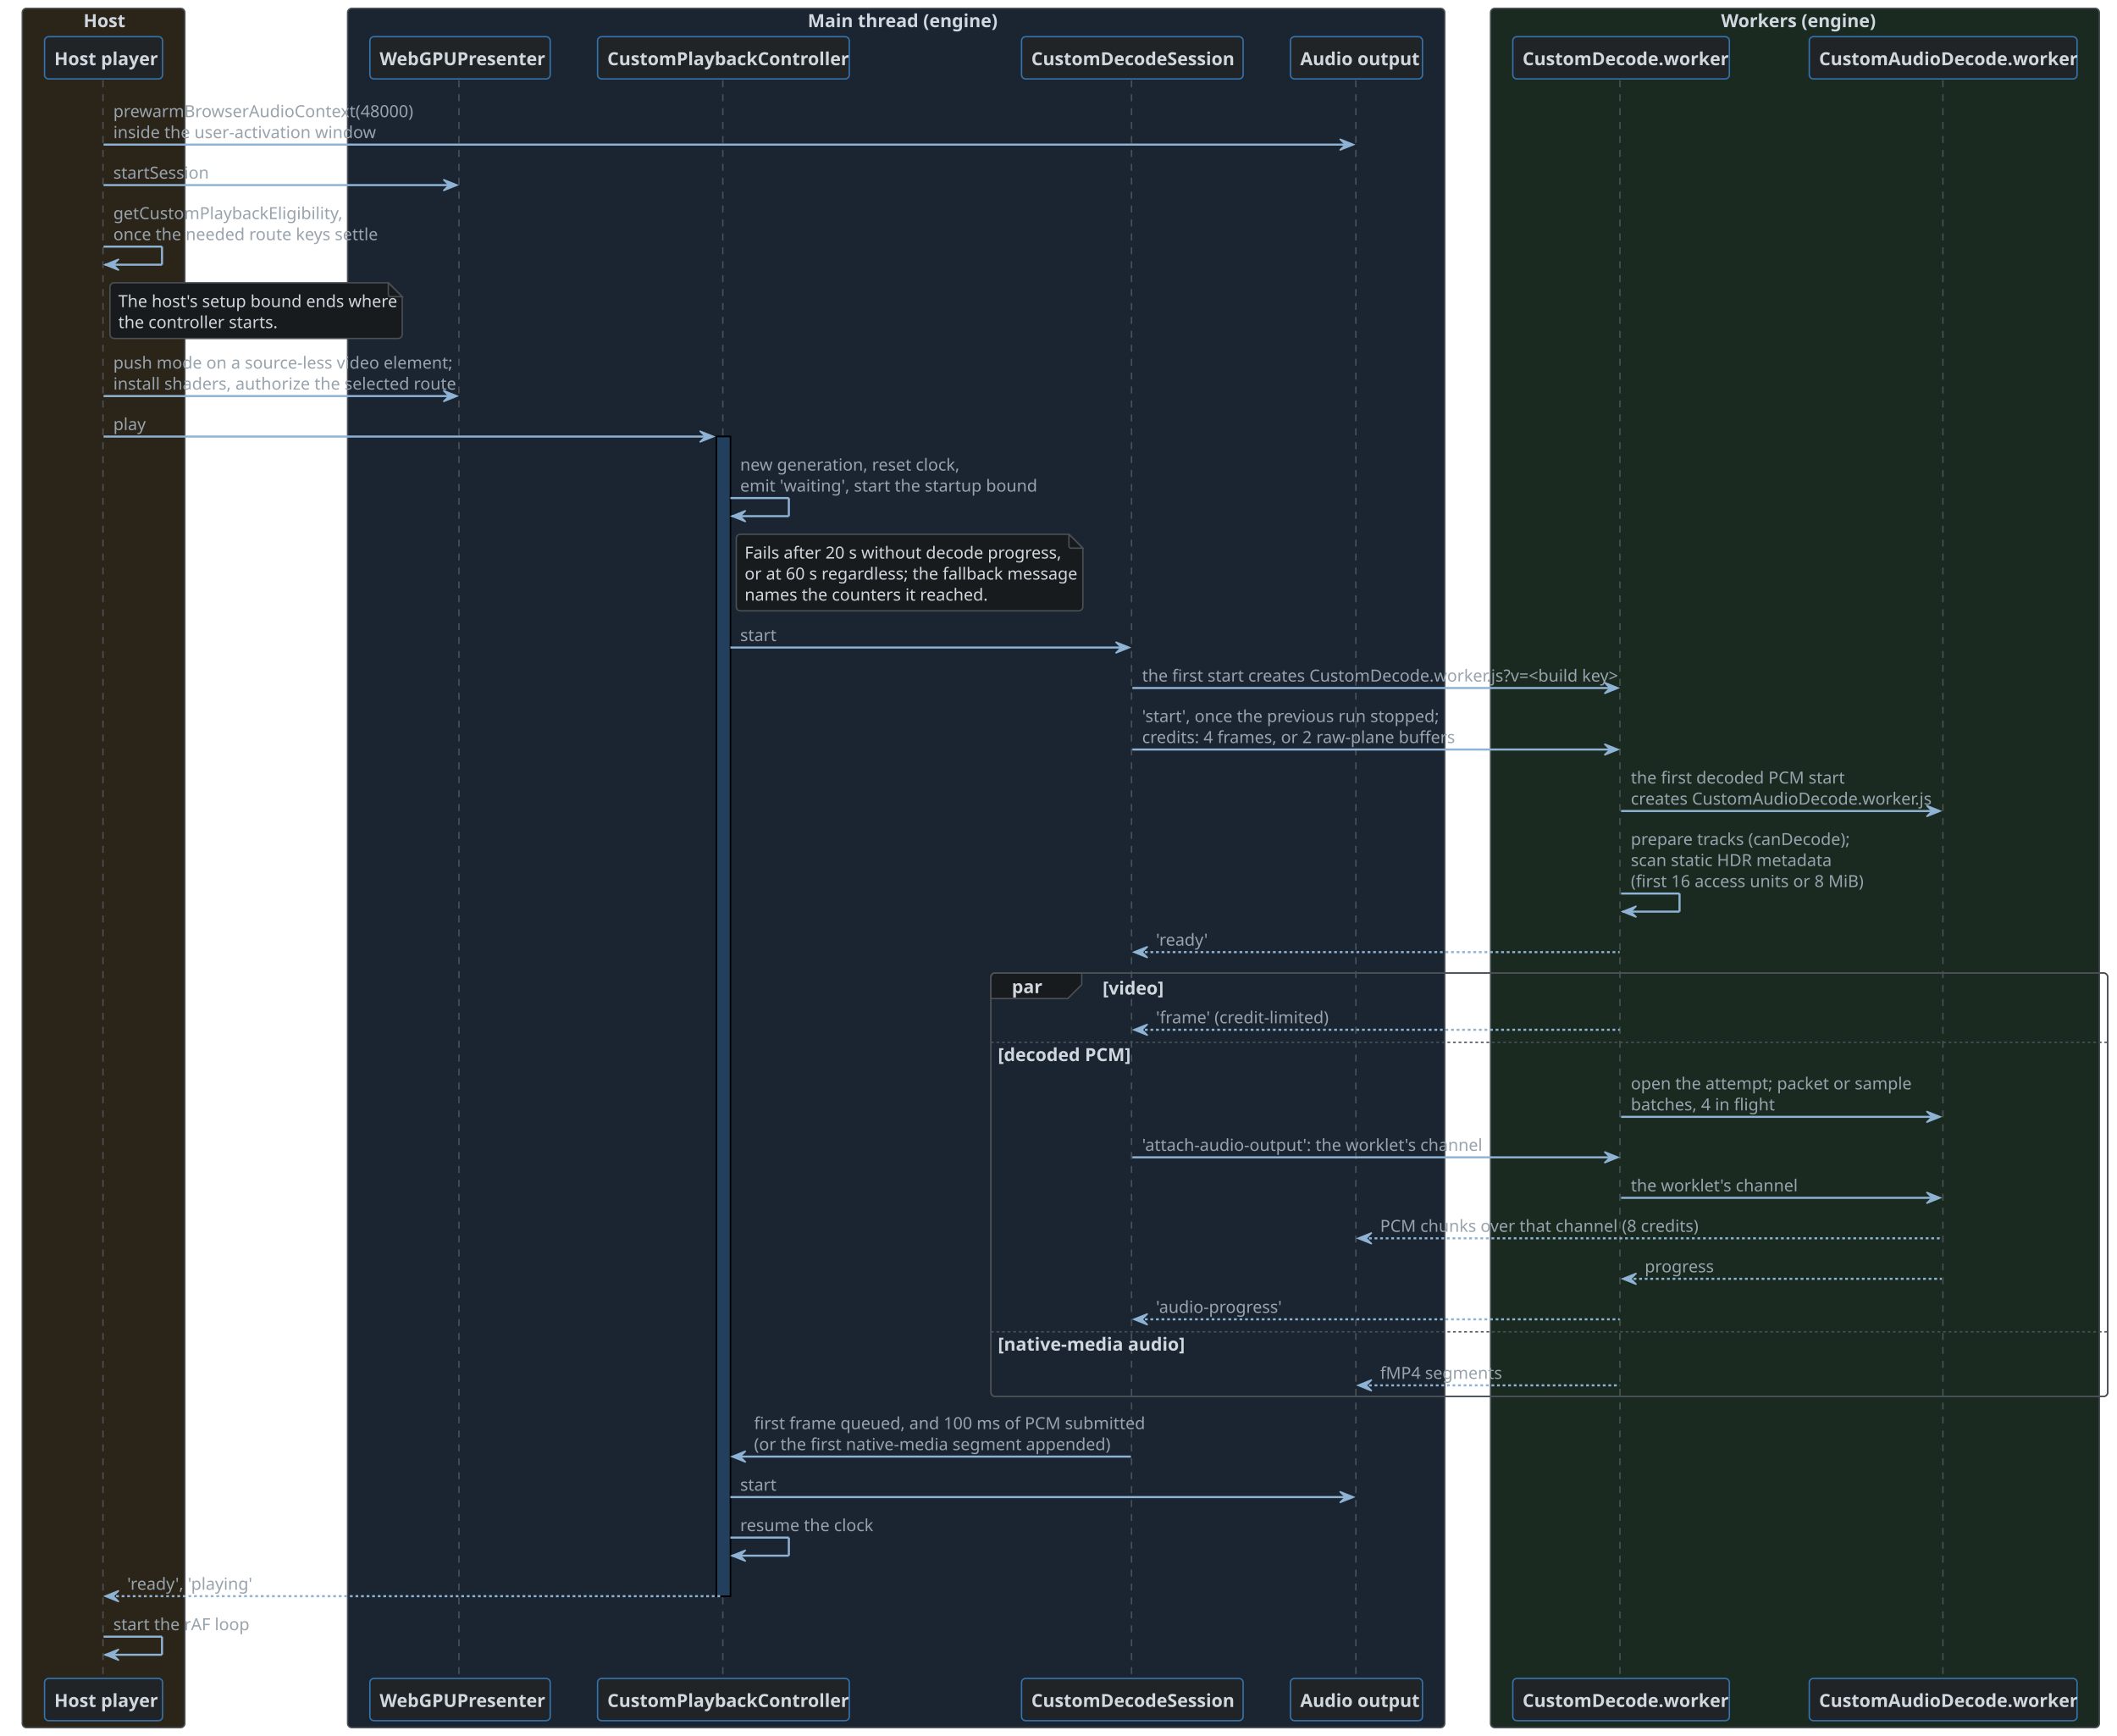
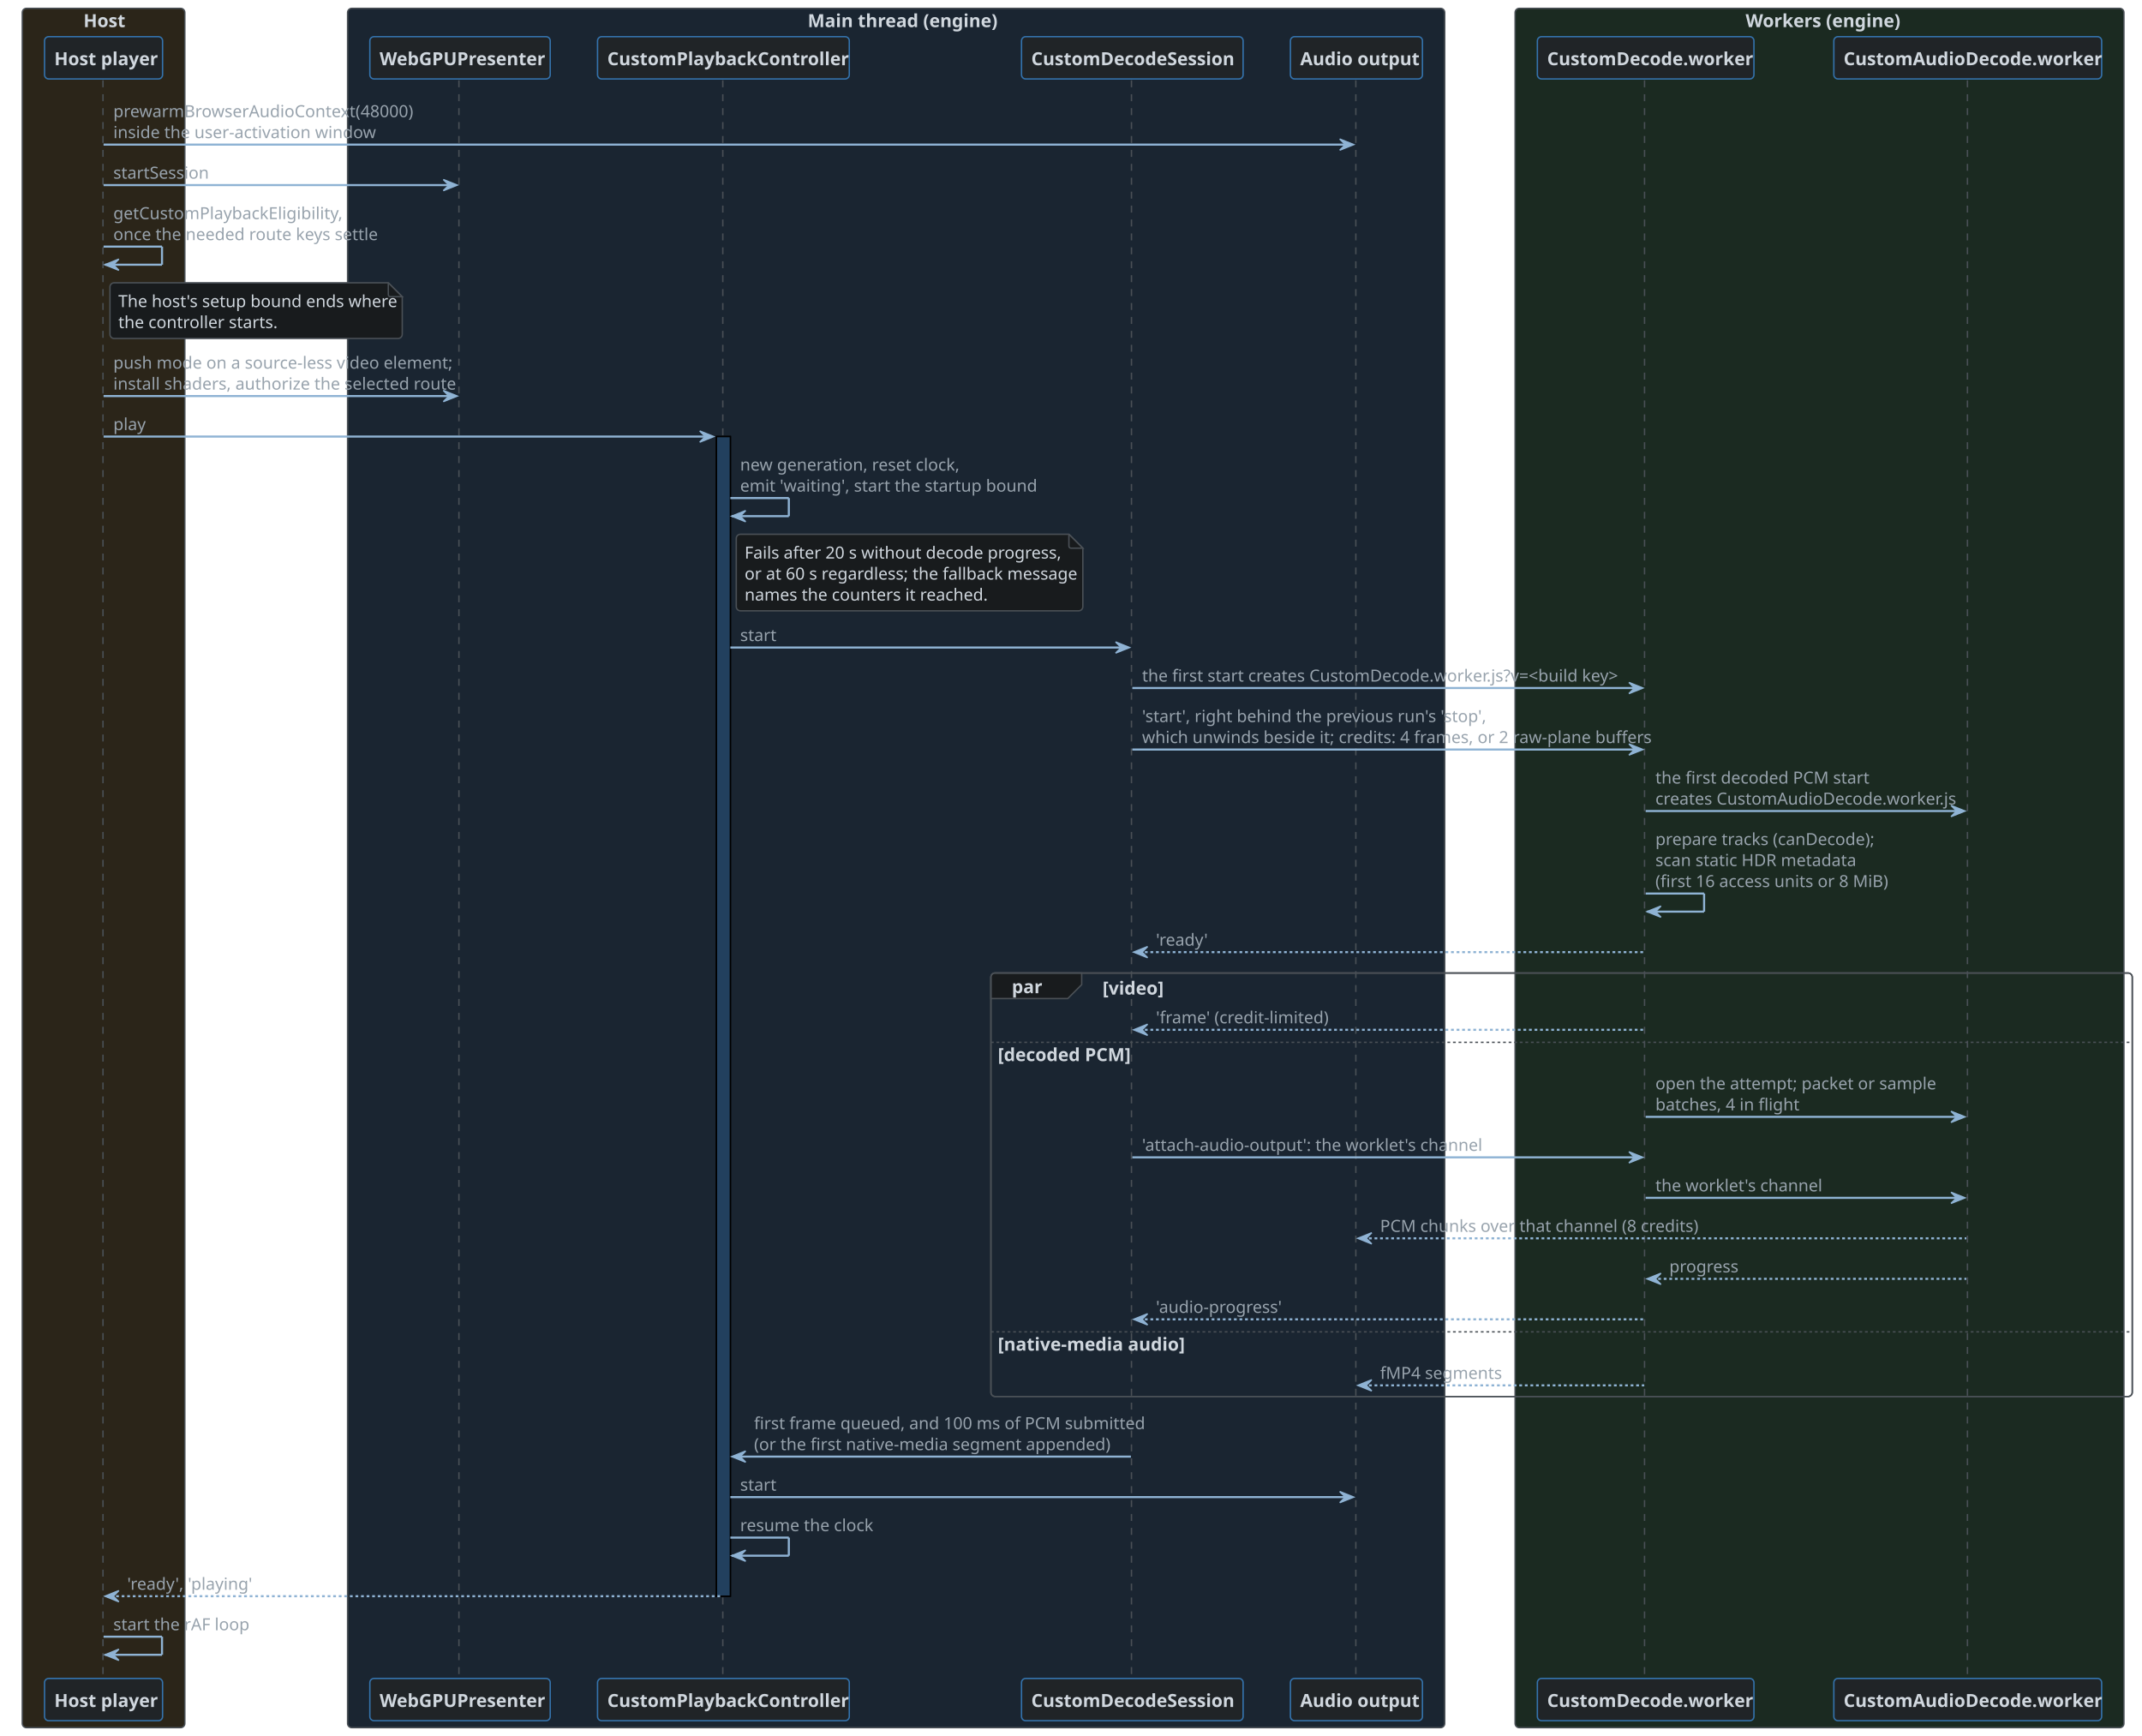
- <svg xmlns="http://www.w3.org/2000/svg" contentStyleType="text/css" data-diagram-type="SEQUENCE" height="1247px" preserveAspectRatio="none" style="width:1521px;height:1247px;" version="1.1" viewBox="0 0 1521 1247" width="1521px" zoomAndPan="magnify">
+ <svg xmlns="http://www.w3.org/2000/svg" contentStyleType="text/css" data-diagram-type="SEQUENCE" height="1247px" preserveAspectRatio="none" style="width:1539px;height:1247px;" version="1.1" viewBox="0 0 1539 1247" width="1539px" zoomAndPan="magnify">
  <defs />
  <g>
    <rect fill="#2B2519" height="1235.211" rx="3" ry="3" style="stroke:#4A5056;stroke-width:1;" width="116.802" x="16" y="6" />
    <text fill="#D0D7DE" font-family="sans-serif" font-size="13" font-weight="bold" lengthAdjust="spacing" textLength="28.888" x="59.957" y="19.495">Host</text>
    <rect fill="#1A2531" height="1235.211" rx="3" ry="3" style="stroke:#4A5056;stroke-width:1;" width="788.276" x="249.736" y="6" />
    <text fill="#D0D7DE" font-family="sans-serif" font-size="13" font-weight="bold" lengthAdjust="spacing" textLength="127.118" x="580.315" y="19.495">Main thread (engine)</text>
-     <rect fill="#1B2A21" height="1235.211" rx="3" ry="3" style="stroke:#4A5056;stroke-width:1;" width="437.424" x="1070.9" y="6" />
-     <text fill="#D0D7DE" font-family="sans-serif" font-size="13" font-weight="bold" lengthAdjust="spacing" textLength="106.184" x="1236.52" y="19.495">Workers (engine)</text>
+     <rect fill="#1B2A21" height="1235.211" rx="3" ry="3" style="stroke:#4A5056;stroke-width:1;" width="437.424" x="1088.584" y="6" />
+     <text fill="#D0D7DE" font-family="sans-serif" font-size="13" font-weight="bold" lengthAdjust="spacing" textLength="106.184" x="1254.204" y="19.495">Workers (engine)</text>
    <g>
      <rect fill="#22405E" height="833.125" style="stroke:#000000;stroke-width:1;" width="10" x="514.764" y="313.641" />
    </g>
-     <rect fill="none" height="304.25" rx="3" ry="3" style="stroke:#4A5056;stroke-width:1;" width="802.371" x="711.954" y="699.047" />
+     <rect fill="none" height="304.25" rx="3" ry="3" style="stroke:#4A5056;stroke-width:1;" width="820.054" x="711.954" y="699.047" />
    <g class="participant-lifeline" data-entity-uid="part1" data-qualified-name="host" id="part1-lifeline">
      <g>
        <rect fill="#000000" fill-opacity="0" height="1149.156" width="8" x="70.401" y="57.703" />
        <line style="stroke:#4A5056;stroke-width:1;stroke-dasharray:5,5;" x1="74" x2="74" y1="57.703" y2="1206.859" />
      </g>
    </g>
    <g class="participant-lifeline" data-entity-uid="part2" data-qualified-name="presenter" id="part2-lifeline">
      <g>
        <rect fill="#000000" fill-opacity="0" height="1149.156" width="8" x="326.532" y="57.703" />
        <line style="stroke:#4A5056;stroke-width:1;stroke-dasharray:5,5;" x1="329.736" x2="329.736" y1="57.703" y2="1206.859" />
      </g>
    </g>
    <g class="participant-lifeline" data-entity-uid="part3" data-qualified-name="controller" id="part3-lifeline">
      <g>
        <rect fill="#000000" fill-opacity="0" height="1149.156" width="8" x="515.764" y="57.703" />
        <line style="stroke:#4A5056;stroke-width:1;stroke-dasharray:5,5;" x1="519.327" x2="519.327" y1="57.703" y2="1206.859" />
      </g>
    </g>
    <g class="participant-lifeline" data-entity-uid="part4" data-qualified-name="session" id="part4-lifeline">
      <g>
        <rect fill="#000000" fill-opacity="0" height="1149.156" width="8" x="809.555" y="57.703" />
        <line style="stroke:#4A5056;stroke-width:1;stroke-dasharray:5,5;" x1="812.954" x2="812.954" y1="57.703" y2="1206.859" />
      </g>
    </g>
    <g class="participant-lifeline" data-entity-uid="part5" data-qualified-name="audio" id="part5-lifeline">
      <g>
        <rect fill="#000000" fill-opacity="0" height="1149.156" width="8" x="970.585" y="57.703" />
        <line style="stroke:#4A5056;stroke-width:1;stroke-dasharray:5,5;" x1="974.156" x2="974.156" y1="57.703" y2="1206.859" />
      </g>
    </g>
    <g class="participant-lifeline" data-entity-uid="part6" data-qualified-name="worker" id="part6-lifeline">
      <g>
-         <rect fill="#000000" fill-opacity="0" height="1149.156" width="8" x="1160.696" y="57.703" />
-         <line style="stroke:#4A5056;stroke-width:1;stroke-dasharray:5,5;" x1="1163.9" x2="1163.9" y1="57.703" y2="1206.859" />
+         <rect fill="#000000" fill-opacity="0" height="1149.156" width="8" x="1178.379" y="57.703" />
+         <line style="stroke:#4A5056;stroke-width:1;stroke-dasharray:5,5;" x1="1181.584" x2="1181.584" y1="57.703" y2="1206.859" />
      </g>
    </g>
    <g class="participant-lifeline" data-entity-uid="part7" data-qualified-name="audioWorker" id="part7-lifeline">
      <g>
-         <rect fill="#000000" fill-opacity="0" height="1149.156" width="8" x="1392.117" y="57.703" />
-         <line style="stroke:#4A5056;stroke-width:1;stroke-dasharray:5,5;" x1="1395.911" x2="1395.911" y1="57.703" y2="1206.859" />
+         <rect fill="#000000" fill-opacity="0" height="1149.156" width="8" x="1409.801" y="57.703" />
+         <line style="stroke:#4A5056;stroke-width:1;stroke-dasharray:5,5;" x1="1413.594" x2="1413.594" y1="57.703" y2="1206.859" />
      </g>
    </g>
    <g class="participant participant-head" data-entity-uid="part1" data-qualified-name="host" id="part1-head">
      <rect fill="#202427" height="30.352" rx="3" ry="3" style="stroke:#3473AD;stroke-width:1;" width="84.802" x="32" y="26.352" />
      <text fill="#D0D7DE" font-family="sans-serif" font-size="13" font-weight="bold" lengthAdjust="spacing" textLength="70.802" x="39" y="46.847">Host player</text>
    </g>
    <g class="participant participant-tail" data-entity-uid="part1" data-qualified-name="host" id="part1-tail">
      <rect fill="#202427" height="30.352" rx="3" ry="3" style="stroke:#3473AD;stroke-width:1;" width="84.802" x="32" y="1205.859" />
      <text fill="#D0D7DE" font-family="sans-serif" font-size="13" font-weight="bold" lengthAdjust="spacing" textLength="70.802" x="39" y="1226.354">Host player</text>
    </g>
    <g class="participant participant-head" data-entity-uid="part2" data-qualified-name="presenter" id="part2-head">
      <rect fill="#202427" height="30.352" rx="3" ry="3" style="stroke:#3473AD;stroke-width:1;" width="129.591" x="265.736" y="26.352" />
      <text fill="#D0D7DE" font-family="sans-serif" font-size="13" font-weight="bold" lengthAdjust="spacing" textLength="115.591" x="272.736" y="46.847">WebGPUPresenter</text>
    </g>
    <g class="participant participant-tail" data-entity-uid="part2" data-qualified-name="presenter" id="part2-tail">
      <rect fill="#202427" height="30.352" rx="3" ry="3" style="stroke:#3473AD;stroke-width:1;" width="129.591" x="265.736" y="1205.859" />
      <text fill="#D0D7DE" font-family="sans-serif" font-size="13" font-weight="bold" lengthAdjust="spacing" textLength="115.591" x="272.736" y="1226.354">WebGPUPresenter</text>
    </g>
    <g class="participant participant-head" data-entity-uid="part3" data-qualified-name="controller" id="part3-head">
      <rect fill="#202427" height="30.352" rx="3" ry="3" style="stroke:#3473AD;stroke-width:1;" width="180.874" x="429.327" y="26.352" />
      <text fill="#D0D7DE" font-family="sans-serif" font-size="13" font-weight="bold" lengthAdjust="spacing" textLength="166.874" x="436.327" y="46.847">CustomPlaybackController</text>
    </g>
    <g class="participant participant-tail" data-entity-uid="part3" data-qualified-name="controller" id="part3-tail">
      <rect fill="#202427" height="30.352" rx="3" ry="3" style="stroke:#3473AD;stroke-width:1;" width="180.874" x="429.327" y="1205.859" />
      <text fill="#D0D7DE" font-family="sans-serif" font-size="13" font-weight="bold" lengthAdjust="spacing" textLength="166.874" x="436.327" y="1226.354">CustomPlaybackController</text>
    </g>
    <g class="participant participant-head" data-entity-uid="part4" data-qualified-name="session" id="part4-head">
      <rect fill="#202427" height="30.352" rx="3" ry="3" style="stroke:#3473AD;stroke-width:1;" width="159.203" x="733.954" y="26.352" />
      <text fill="#D0D7DE" font-family="sans-serif" font-size="13" font-weight="bold" lengthAdjust="spacing" textLength="145.203" x="740.954" y="46.847">CustomDecodeSession</text>
    </g>
    <g class="participant participant-tail" data-entity-uid="part4" data-qualified-name="session" id="part4-tail">
      <rect fill="#202427" height="30.352" rx="3" ry="3" style="stroke:#3473AD;stroke-width:1;" width="159.203" x="733.954" y="1205.859" />
      <text fill="#D0D7DE" font-family="sans-serif" font-size="13" font-weight="bold" lengthAdjust="spacing" textLength="145.203" x="740.954" y="1226.354">CustomDecodeSession</text>
    </g>
    <g class="participant participant-head" data-entity-uid="part5" data-qualified-name="audio" id="part5-head">
      <rect fill="#202427" height="30.352" rx="3" ry="3" style="stroke:#3473AD;stroke-width:1;" width="94.856" x="927.156" y="26.352" />
      <text fill="#D0D7DE" font-family="sans-serif" font-size="13" font-weight="bold" lengthAdjust="spacing" textLength="80.856" x="934.156" y="46.847">Audio output</text>
    </g>
    <g class="participant participant-tail" data-entity-uid="part5" data-qualified-name="audio" id="part5-tail">
      <rect fill="#202427" height="30.352" rx="3" ry="3" style="stroke:#3473AD;stroke-width:1;" width="94.856" x="927.156" y="1205.859" />
      <text fill="#D0D7DE" font-family="sans-serif" font-size="13" font-weight="bold" lengthAdjust="spacing" textLength="80.856" x="934.156" y="1226.354">Audio output</text>
    </g>
    <g class="participant participant-head" data-entity-uid="part6" data-qualified-name="worker" id="part6-head">
-       <rect fill="#202427" height="30.352" rx="3" ry="3" style="stroke:#3473AD;stroke-width:1;" width="155.591" x="1086.9" y="26.352" />
-       <text fill="#D0D7DE" font-family="sans-serif" font-size="13" font-weight="bold" lengthAdjust="spacing" textLength="141.591" x="1093.9" y="46.847">CustomDecode.worker</text>
+       <rect fill="#202427" height="30.352" rx="3" ry="3" style="stroke:#3473AD;stroke-width:1;" width="155.591" x="1104.584" y="26.352" />
+       <text fill="#D0D7DE" font-family="sans-serif" font-size="13" font-weight="bold" lengthAdjust="spacing" textLength="141.591" x="1111.584" y="46.847">CustomDecode.worker</text>
    </g>
    <g class="participant participant-tail" data-entity-uid="part6" data-qualified-name="worker" id="part6-tail">
-       <rect fill="#202427" height="30.352" rx="3" ry="3" style="stroke:#3473AD;stroke-width:1;" width="155.591" x="1086.9" y="1205.859" />
-       <text fill="#D0D7DE" font-family="sans-serif" font-size="13" font-weight="bold" lengthAdjust="spacing" textLength="141.591" x="1093.9" y="1226.354">CustomDecode.worker</text>
+       <rect fill="#202427" height="30.352" rx="3" ry="3" style="stroke:#3473AD;stroke-width:1;" width="155.591" x="1104.584" y="1205.859" />
+       <text fill="#D0D7DE" font-family="sans-serif" font-size="13" font-weight="bold" lengthAdjust="spacing" textLength="141.591" x="1111.584" y="1226.354">CustomDecode.worker</text>
    </g>
    <g class="participant participant-head" data-entity-uid="part7" data-qualified-name="audioWorker" id="part7-head">
-       <rect fill="#202427" height="30.352" rx="3" ry="3" style="stroke:#3473AD;stroke-width:1;" width="192.414" x="1299.911" y="26.352" />
-       <text fill="#D0D7DE" font-family="sans-serif" font-size="13" font-weight="bold" lengthAdjust="spacing" textLength="178.414" x="1306.911" y="46.847">CustomAudioDecode.worker</text>
+       <rect fill="#202427" height="30.352" rx="3" ry="3" style="stroke:#3473AD;stroke-width:1;" width="192.414" x="1317.594" y="26.352" />
+       <text fill="#D0D7DE" font-family="sans-serif" font-size="13" font-weight="bold" lengthAdjust="spacing" textLength="178.414" x="1324.594" y="46.847">CustomAudioDecode.worker</text>
    </g>
    <g class="participant participant-tail" data-entity-uid="part7" data-qualified-name="audioWorker" id="part7-tail">
-       <rect fill="#202427" height="30.352" rx="3" ry="3" style="stroke:#3473AD;stroke-width:1;" width="192.414" x="1299.911" y="1205.859" />
-       <text fill="#D0D7DE" font-family="sans-serif" font-size="13" font-weight="bold" lengthAdjust="spacing" textLength="178.414" x="1306.911" y="1226.354">CustomAudioDecode.worker</text>
+       <rect fill="#202427" height="30.352" rx="3" ry="3" style="stroke:#3473AD;stroke-width:1;" width="192.414" x="1317.594" y="1205.859" />
+       <text fill="#D0D7DE" font-family="sans-serif" font-size="13" font-weight="bold" lengthAdjust="spacing" textLength="178.414" x="1324.594" y="1226.354">CustomAudioDecode.worker</text>
    </g>
    <g>
      <rect fill="#22405E" height="833.125" style="stroke:#000000;stroke-width:1;" width="10" x="514.764" y="313.641" />
    </g>
    <g class="message" data-entity-1="part1" data-entity-2="part5" id="msg1">
      <polygon fill="#8FB3D4" points="962.585,99.891,972.585,103.891,962.585,107.891,966.585,103.891" style="stroke:#8FB3D4;stroke-width:1;" />
      <line style="stroke:#8FB3D4;stroke-width:1.5;" x1="74.401" x2="968.585" y1="103.891" y2="103.891" />
      <text fill="#98A3AD" font-family="sans-serif" font-size="12" lengthAdjust="spacing" textLength="204.094" x="81.401" y="84.16">prewarmBrowserAudioContext(48000)</text>
      <text fill="#98A3AD" font-family="sans-serif" font-size="12" lengthAdjust="spacing" textLength="176.092" x="81.401" y="99.254">inside the user-activation window</text>
    </g>
    <g class="message" data-entity-1="part1" data-entity-2="part2" id="msg2">
      <polygon fill="#8FB3D4" points="318.532,128.984,328.532,132.984,318.532,136.984,322.532,132.984" style="stroke:#8FB3D4;stroke-width:1;" />
      <line style="stroke:#8FB3D4;stroke-width:1.5;" x1="74.401" x2="324.532" y1="132.984" y2="132.984" />
      <text fill="#98A3AD" font-family="sans-serif" font-size="12" lengthAdjust="spacing" textLength="66.029" x="81.401" y="128.348">startSession</text>
    </g>
    <g class="message" data-entity-1="part1" data-entity-2="part1" id="msg3">
      <line style="stroke:#8FB3D4;stroke-width:1.5;" x1="74.401" x2="116.401" y1="177.172" y2="177.172" />
      <line style="stroke:#8FB3D4;stroke-width:1.5;" x1="116.401" x2="116.401" y1="177.172" y2="190.172" />
      <line style="stroke:#8FB3D4;stroke-width:1.5;" x1="75.401" x2="116.401" y1="190.172" y2="190.172" />
      <polygon fill="#8FB3D4" points="85.401,186.172,75.401,190.172,85.401,194.172,81.401,190.172" style="stroke:#8FB3D4;stroke-width:1;" />
      <text fill="#98A3AD" font-family="sans-serif" font-size="12" lengthAdjust="spacing" textLength="156.732" x="81.401" y="157.441">getCustomPlaybackEligibility,</text>
      <text fill="#98A3AD" font-family="sans-serif" font-size="12" lengthAdjust="spacing" textLength="180.123" x="81.401" y="172.535">once the needed route keys settle</text>
    </g>
    <path d="M79,206.172 L79,240.172 A3,3 0 0 0 82,243.172 L286,243.172 A3,3 0 0 0 289,240.172 L289,213.172 L279,203.172 L82,203.172 A3,3 0 0 0 79,206.172" fill="#181B1D" style="stroke:#4A5056;stroke-width:1;" />
    <path d="M279,203.172 L279,211.672 A1.5,1.5 0 0 0 280.5,213.172 L289,213.172 L279,203.172" fill="#181B1D" style="stroke:#4A5056;stroke-width:1;" />
    <text fill="#D0D7DE" font-family="sans-serif" font-size="12" lengthAdjust="spacing" textLength="189.75" x="85" y="220.629">The host's setup bound ends where</text>
    <text fill="#D0D7DE" font-family="sans-serif" font-size="12" lengthAdjust="spacing" textLength="105.375" x="85" y="235.723">the controller starts.</text>
    <g class="message" data-entity-1="part1" data-entity-2="part2" id="msg4">
      <polygon fill="#8FB3D4" points="318.532,280.547,328.532,284.547,318.532,288.547,322.532,284.547" style="stroke:#8FB3D4;stroke-width:1;" />
      <line style="stroke:#8FB3D4;stroke-width:1.5;" x1="74.401" x2="324.532" y1="284.547" y2="284.547" />
      <text fill="#98A3AD" font-family="sans-serif" font-size="12" lengthAdjust="spacing" textLength="232.131" x="81.401" y="264.816">push mode on a source-less video element;</text>
      <text fill="#98A3AD" font-family="sans-serif" font-size="12" lengthAdjust="spacing" textLength="231.469" x="81.401" y="279.91">install shaders, authorize the selected route</text>
    </g>
    <g class="message" data-entity-1="part1" data-entity-2="part3" id="msg5">
      <polygon fill="#8FB3D4" points="502.764,309.641,512.764,313.641,502.764,317.641,506.764,313.641" style="stroke:#8FB3D4;stroke-width:1;" />
      <line style="stroke:#8FB3D4;stroke-width:1.5;" x1="74.401" x2="508.764" y1="313.641" y2="313.641" />
      <text fill="#98A3AD" font-family="sans-serif" font-size="12" lengthAdjust="spacing" textLength="22.014" x="81.401" y="309.004">play</text>
    </g>
    <g class="message" data-entity-1="part3" data-entity-2="part3" id="msg6">
      <line style="stroke:#8FB3D4;stroke-width:1.5;" x1="524.764" x2="566.764" y1="357.828" y2="357.828" />
      <line style="stroke:#8FB3D4;stroke-width:1.5;" x1="566.764" x2="566.764" y1="357.828" y2="370.828" />
      <line style="stroke:#8FB3D4;stroke-width:1.5;" x1="525.764" x2="566.764" y1="370.828" y2="370.828" />
      <polygon fill="#8FB3D4" points="535.764,366.828,525.764,370.828,535.764,374.828,531.764,370.828" style="stroke:#8FB3D4;stroke-width:1;" />
      <text fill="#98A3AD" font-family="sans-serif" font-size="12" lengthAdjust="spacing" textLength="149.414" x="531.764" y="338.098">new generation, reset clock,</text>
      <text fill="#98A3AD" font-family="sans-serif" font-size="12" lengthAdjust="spacing" textLength="194.684" x="531.764" y="353.191">emit 'waiting', start the startup bound</text>
    </g>
    <path d="M529,386.828 L529,435.828 A3,3 0 0 0 532,438.828 L775,438.828 A3,3 0 0 0 778,435.828 L778,393.828 L768,383.828 L532,383.828 A3,3 0 0 0 529,386.828" fill="#181B1D" style="stroke:#4A5056;stroke-width:1;" />
    <path d="M768,383.828 L768,392.328 A1.5,1.5 0 0 0 769.5,393.828 L778,393.828 L768,383.828" fill="#181B1D" style="stroke:#4A5056;stroke-width:1;" />
    <text fill="#D0D7DE" font-family="sans-serif" font-size="12" lengthAdjust="spacing" textLength="216.111" x="535" y="401.285">Fails after 20 s without decode progress,</text>
    <text fill="#D0D7DE" font-family="sans-serif" font-size="12" lengthAdjust="spacing" textLength="228.785" x="535" y="416.379">or at 60 s regardless; the fallback message</text>
    <text fill="#D0D7DE" font-family="sans-serif" font-size="12" lengthAdjust="spacing" textLength="164.76" x="535" y="431.473">names the counters it reached.</text>
    <g class="message" data-entity-1="part3" data-entity-2="part4" id="msg7">
      <polygon fill="#8FB3D4" points="801.555,461.203,811.555,465.203,801.555,469.203,805.555,465.203" style="stroke:#8FB3D4;stroke-width:1;" />
      <line style="stroke:#8FB3D4;stroke-width:1.5;" x1="524.764" x2="807.555" y1="465.203" y2="465.203" />
      <text fill="#98A3AD" font-family="sans-serif" font-size="12" lengthAdjust="spacing" textLength="23.338" x="531.764" y="460.566">start</text>
    </g>
    <g class="message" data-entity-1="part4" data-entity-2="part6" id="msg8">
-       <polygon fill="#8FB3D4" points="1152.696,490.297,1162.696,494.297,1152.696,498.297,1156.696,494.297" style="stroke:#8FB3D4;stroke-width:1;" />
-       <line style="stroke:#8FB3D4;stroke-width:1.5;" x1="813.555" x2="1158.696" y1="494.297" y2="494.297" />
+       <polygon fill="#8FB3D4" points="1170.379,490.297,1180.379,494.297,1170.379,498.297,1174.379,494.297" style="stroke:#8FB3D4;stroke-width:1;" />
+       <line style="stroke:#8FB3D4;stroke-width:1.5;" x1="813.555" x2="1176.379" y1="494.297" y2="494.297" />
      <text fill="#98A3AD" font-family="sans-serif" font-size="12" lengthAdjust="spacing" textLength="327.141" x="820.555" y="489.66">the first start creates CustomDecode.worker.js?v=&lt;build key&gt;</text>
    </g>
    <g class="message" data-entity-1="part4" data-entity-2="part6" id="msg9">
-       <polygon fill="#8FB3D4" points="1152.696,534.484,1162.696,538.484,1152.696,542.484,1156.696,538.484" style="stroke:#8FB3D4;stroke-width:1;" />
-       <line style="stroke:#8FB3D4;stroke-width:1.5;" x1="813.555" x2="1158.696" y1="538.484" y2="538.484" />
-       <text fill="#98A3AD" font-family="sans-serif" font-size="12" lengthAdjust="spacing" textLength="199.365" x="820.555" y="518.754">'start', once the previous run stopped;</text>
-       <text fill="#98A3AD" font-family="sans-serif" font-size="12" lengthAdjust="spacing" textLength="212.086" x="820.555" y="533.848">credits: 4 frames, or 2 raw-plane buffers</text>
+       <polygon fill="#8FB3D4" points="1170.379,534.484,1180.379,538.484,1170.379,542.484,1174.379,538.484" style="stroke:#8FB3D4;stroke-width:1;" />
+       <line style="stroke:#8FB3D4;stroke-width:1.5;" x1="813.555" x2="1176.379" y1="538.484" y2="538.484" />
+       <text fill="#98A3AD" font-family="sans-serif" font-size="12" lengthAdjust="spacing" textLength="228.908" x="820.555" y="518.754">'start', right behind the previous run's 'stop',</text>
+       <text fill="#98A3AD" font-family="sans-serif" font-size="12" lengthAdjust="spacing" textLength="344.824" x="820.555" y="533.848">which unwinds beside it; credits: 4 frames, or 2 raw-plane buffers</text>
    </g>
    <g class="message" data-entity-1="part6" data-entity-2="part7" id="msg10">
-       <polygon fill="#8FB3D4" points="1384.117,578.672,1394.117,582.672,1384.117,586.672,1388.117,582.672" style="stroke:#8FB3D4;stroke-width:1;" />
-       <line style="stroke:#8FB3D4;stroke-width:1.5;" x1="1164.696" x2="1390.117" y1="582.672" y2="582.672" />
-       <text fill="#98A3AD" font-family="sans-serif" font-size="12" lengthAdjust="spacing" textLength="145.394" x="1171.696" y="562.941">the first decoded PCM start</text>
-       <text fill="#98A3AD" font-family="sans-serif" font-size="12" lengthAdjust="spacing" textLength="207.422" x="1171.696" y="578.035">creates CustomAudioDecode.worker.js</text>
+       <polygon fill="#8FB3D4" points="1401.801,578.672,1411.801,582.672,1401.801,586.672,1405.801,582.672" style="stroke:#8FB3D4;stroke-width:1;" />
+       <line style="stroke:#8FB3D4;stroke-width:1.5;" x1="1182.379" x2="1407.801" y1="582.672" y2="582.672" />
+       <text fill="#98A3AD" font-family="sans-serif" font-size="12" lengthAdjust="spacing" textLength="145.394" x="1189.379" y="562.941">the first decoded PCM start</text>
+       <text fill="#98A3AD" font-family="sans-serif" font-size="12" lengthAdjust="spacing" textLength="207.422" x="1189.379" y="578.035">creates CustomAudioDecode.worker.js</text>
    </g>
    <g class="message" data-entity-1="part6" data-entity-2="part6" id="msg11">
-       <line style="stroke:#8FB3D4;stroke-width:1.5;" x1="1164.696" x2="1206.696" y1="641.953" y2="641.953" />
-       <line style="stroke:#8FB3D4;stroke-width:1.5;" x1="1206.696" x2="1206.696" y1="641.953" y2="654.953" />
-       <line style="stroke:#8FB3D4;stroke-width:1.5;" x1="1165.696" x2="1206.696" y1="654.953" y2="654.953" />
-       <polygon fill="#8FB3D4" points="1175.696,650.953,1165.696,654.953,1175.696,658.953,1171.696,654.953" style="stroke:#8FB3D4;stroke-width:1;" />
-       <text fill="#98A3AD" font-family="sans-serif" font-size="12" lengthAdjust="spacing" textLength="152.068" x="1171.696" y="607.129">prepare tracks (canDecode);</text>
-       <text fill="#98A3AD" font-family="sans-serif" font-size="12" lengthAdjust="spacing" textLength="139.389" x="1171.696" y="622.223">scan static HDR metadata</text>
-       <text fill="#98A3AD" font-family="sans-serif" font-size="12" lengthAdjust="spacing" textLength="161.379" x="1171.696" y="637.316">(first 16 access units or 8 MiB)</text>
+       <line style="stroke:#8FB3D4;stroke-width:1.5;" x1="1182.379" x2="1224.379" y1="641.953" y2="641.953" />
+       <line style="stroke:#8FB3D4;stroke-width:1.5;" x1="1224.379" x2="1224.379" y1="641.953" y2="654.953" />
+       <line style="stroke:#8FB3D4;stroke-width:1.5;" x1="1183.379" x2="1224.379" y1="654.953" y2="654.953" />
+       <polygon fill="#8FB3D4" points="1193.379,650.953,1183.379,654.953,1193.379,658.953,1189.379,654.953" style="stroke:#8FB3D4;stroke-width:1;" />
+       <text fill="#98A3AD" font-family="sans-serif" font-size="12" lengthAdjust="spacing" textLength="152.068" x="1189.379" y="607.129">prepare tracks (canDecode);</text>
+       <text fill="#98A3AD" font-family="sans-serif" font-size="12" lengthAdjust="spacing" textLength="139.389" x="1189.379" y="622.223">scan static HDR metadata</text>
+       <text fill="#98A3AD" font-family="sans-serif" font-size="12" lengthAdjust="spacing" textLength="161.379" x="1189.379" y="637.316">(first 16 access units or 8 MiB)</text>
    </g>
    <g class="message" data-entity-1="part6" data-entity-2="part4" id="msg12">
      <polygon fill="#8FB3D4" points="824.555,680.047,814.555,684.047,824.555,688.047,820.555,684.047" style="stroke:#8FB3D4;stroke-width:1;" />
-       <line style="stroke:#8FB3D4;stroke-width:1.5;stroke-dasharray:2,2;" x1="818.555" x2="1163.696" y1="684.047" y2="684.047" />
+       <line style="stroke:#8FB3D4;stroke-width:1.5;stroke-dasharray:2,2;" x1="818.555" x2="1181.379" y1="684.047" y2="684.047" />
      <text fill="#98A3AD" font-family="sans-serif" font-size="12" lengthAdjust="spacing" textLength="34.6" x="830.555" y="679.41">'ready'</text>
    </g>
    <path d="M714.954,699.047 L777.184,699.047 L777.184,707.398 L767.184,717.398 L711.954,717.398 L711.954,702.047 A3,3 0 0 1 714.954,699.047" fill="#181B1D" style="stroke:#4A5056;stroke-width:1;" />
-     <rect fill="none" height="304.25" rx="3" ry="3" style="stroke:#4A5056;stroke-width:1;" width="802.371" x="711.954" y="699.047" />
+     <rect fill="none" height="304.25" rx="3" ry="3" style="stroke:#4A5056;stroke-width:1;" width="820.054" x="711.954" y="699.047" />
    <text fill="#D0D7DE" font-family="sans-serif" font-size="13" font-weight="bold" lengthAdjust="spacing" textLength="20.23" x="726.954" y="713.542">par</text>
    <text fill="#D0D7DE" font-family="sans-serif" font-size="13" font-weight="bold" lengthAdjust="spacing" textLength="42.612" x="792.184" y="714.542">[video]</text>
    <g class="message" data-entity-1="part6" data-entity-2="part4" id="msg13">
      <polygon fill="#8FB3D4" points="824.555,735.844,814.555,739.844,824.555,743.844,820.555,739.844" style="stroke:#8FB3D4;stroke-width:1;" />
-       <line style="stroke:#8FB3D4;stroke-width:1.5;stroke-dasharray:2,2;" x1="818.555" x2="1163.696" y1="739.844" y2="739.844" />
+       <line style="stroke:#8FB3D4;stroke-width:1.5;stroke-dasharray:2,2;" x1="818.555" x2="1181.379" y1="739.844" y2="739.844" />
      <text fill="#98A3AD" font-family="sans-serif" font-size="12" lengthAdjust="spacing" textLength="114.598" x="830.555" y="735.207">'frame' (credit-limited)</text>
    </g>
-     <line style="stroke:#4A5056;stroke-width:1;stroke-dasharray:2,2;" x1="711.954" x2="1514.324" y1="748.844" y2="748.844" />
+     <line style="stroke:#4A5056;stroke-width:1;stroke-dasharray:2,2;" x1="711.954" x2="1532.008" y1="748.844" y2="748.844" />
    <text fill="#D0D7DE" font-family="sans-serif" font-size="13" font-weight="bold" lengthAdjust="spacing" textLength="94.612" x="716.954" y="762.339">[decoded PCM]</text>
    <g class="message" data-entity-1="part6" data-entity-2="part7" id="msg14">
-       <polygon fill="#8FB3D4" points="1384.117,798.383,1394.117,802.383,1384.117,806.383,1388.117,802.383" style="stroke:#8FB3D4;stroke-width:1;" />
-       <line style="stroke:#8FB3D4;stroke-width:1.5;" x1="1164.696" x2="1390.117" y1="802.383" y2="802.383" />
-       <text fill="#98A3AD" font-family="sans-serif" font-size="12" lengthAdjust="spacing" textLength="188.109" x="1171.696" y="782.652">open the attempt; packet or sample</text>
-       <text fill="#98A3AD" font-family="sans-serif" font-size="12" lengthAdjust="spacing" textLength="96.727" x="1171.696" y="797.746">batches, 4 in flight</text>
+       <polygon fill="#8FB3D4" points="1401.801,798.383,1411.801,802.383,1401.801,806.383,1405.801,802.383" style="stroke:#8FB3D4;stroke-width:1;" />
+       <line style="stroke:#8FB3D4;stroke-width:1.5;" x1="1182.379" x2="1407.801" y1="802.383" y2="802.383" />
+       <text fill="#98A3AD" font-family="sans-serif" font-size="12" lengthAdjust="spacing" textLength="188.109" x="1189.379" y="782.652">open the attempt; packet or sample</text>
+       <text fill="#98A3AD" font-family="sans-serif" font-size="12" lengthAdjust="spacing" textLength="96.727" x="1189.379" y="797.746">batches, 4 in flight</text>
    </g>
    <g class="message" data-entity-1="part4" data-entity-2="part6" id="msg15">
-       <polygon fill="#8FB3D4" points="1152.696,827.477,1162.696,831.477,1152.696,835.477,1156.696,831.477" style="stroke:#8FB3D4;stroke-width:1;" />
-       <line style="stroke:#8FB3D4;stroke-width:1.5;" x1="813.555" x2="1158.696" y1="831.477" y2="831.477" />
+       <polygon fill="#8FB3D4" points="1170.379,827.477,1180.379,831.477,1170.379,835.477,1174.379,831.477" style="stroke:#8FB3D4;stroke-width:1;" />
+       <line style="stroke:#8FB3D4;stroke-width:1.5;" x1="813.555" x2="1176.379" y1="831.477" y2="831.477" />
      <text fill="#98A3AD" font-family="sans-serif" font-size="12" lengthAdjust="spacing" textLength="226.342" x="820.555" y="826.84">'attach-audio-output': the worklet's channel</text>
    </g>
    <g class="message" data-entity-1="part6" data-entity-2="part7" id="msg16">
-       <polygon fill="#8FB3D4" points="1384.117,856.57,1394.117,860.57,1384.117,864.57,1388.117,860.57" style="stroke:#8FB3D4;stroke-width:1;" />
-       <line style="stroke:#8FB3D4;stroke-width:1.5;" x1="1164.696" x2="1390.117" y1="860.57" y2="860.57" />
-       <text fill="#98A3AD" font-family="sans-serif" font-size="12" lengthAdjust="spacing" textLength="111.686" x="1171.696" y="855.934">the worklet's channel</text>
+       <polygon fill="#8FB3D4" points="1401.801,856.57,1411.801,860.57,1401.801,864.57,1405.801,860.57" style="stroke:#8FB3D4;stroke-width:1;" />
+       <line style="stroke:#8FB3D4;stroke-width:1.5;" x1="1182.379" x2="1407.801" y1="860.57" y2="860.57" />
+       <text fill="#98A3AD" font-family="sans-serif" font-size="12" lengthAdjust="spacing" textLength="111.686" x="1189.379" y="855.934">the worklet's channel</text>
    </g>
    <g class="message" data-entity-1="part7" data-entity-2="part5" id="msg17">
      <polygon fill="#8FB3D4" points="985.585,885.664,975.585,889.664,985.585,893.664,981.585,889.664" style="stroke:#8FB3D4;stroke-width:1;" />
-       <line style="stroke:#8FB3D4;stroke-width:1.5;stroke-dasharray:2,2;" x1="979.585" x2="1395.117" y1="889.664" y2="889.664" />
+       <line style="stroke:#8FB3D4;stroke-width:1.5;stroke-dasharray:2,2;" x1="979.585" x2="1412.801" y1="889.664" y2="889.664" />
      <text fill="#98A3AD" font-family="sans-serif" font-size="12" lengthAdjust="spacing" textLength="220.096" x="991.585" y="885.027">PCM chunks over that channel (8 credits)</text>
    </g>
    <g class="message" data-entity-1="part7" data-entity-2="part6" id="msg18">
-       <polygon fill="#8FB3D4" points="1175.696,914.758,1165.696,918.758,1175.696,922.758,1171.696,918.758" style="stroke:#8FB3D4;stroke-width:1;" />
-       <line style="stroke:#8FB3D4;stroke-width:1.5;stroke-dasharray:2,2;" x1="1169.696" x2="1395.117" y1="918.758" y2="918.758" />
-       <text fill="#98A3AD" font-family="sans-serif" font-size="12" lengthAdjust="spacing" textLength="46.688" x="1181.696" y="914.121">progress</text>
+       <polygon fill="#8FB3D4" points="1193.379,914.758,1183.379,918.758,1193.379,922.758,1189.379,918.758" style="stroke:#8FB3D4;stroke-width:1;" />
+       <line style="stroke:#8FB3D4;stroke-width:1.5;stroke-dasharray:2,2;" x1="1187.379" x2="1412.801" y1="918.758" y2="918.758" />
+       <text fill="#98A3AD" font-family="sans-serif" font-size="12" lengthAdjust="spacing" textLength="46.688" x="1199.379" y="914.121">progress</text>
    </g>
    <g class="message" data-entity-1="part6" data-entity-2="part4" id="msg19">
      <polygon fill="#8FB3D4" points="824.555,943.852,814.555,947.852,824.555,951.852,820.555,947.852" style="stroke:#8FB3D4;stroke-width:1;" />
-       <line style="stroke:#8FB3D4;stroke-width:1.5;stroke-dasharray:2,2;" x1="818.555" x2="1163.696" y1="947.852" y2="947.852" />
+       <line style="stroke:#8FB3D4;stroke-width:1.5;stroke-dasharray:2,2;" x1="818.555" x2="1181.379" y1="947.852" y2="947.852" />
      <text fill="#98A3AD" font-family="sans-serif" font-size="12" lengthAdjust="spacing" textLength="84.627" x="830.555" y="943.215">'audio-progress'</text>
    </g>
-     <line style="stroke:#4A5056;stroke-width:1;stroke-dasharray:2,2;" x1="711.954" x2="1514.324" y1="956.852" y2="956.852" />
+     <line style="stroke:#4A5056;stroke-width:1;stroke-dasharray:2,2;" x1="711.954" x2="1532.008" y1="956.852" y2="956.852" />
    <text fill="#D0D7DE" font-family="sans-serif" font-size="13" font-weight="bold" lengthAdjust="spacing" textLength="126.407" x="716.954" y="970.347">[native-media audio]</text>
    <g class="message" data-entity-1="part6" data-entity-2="part5" id="msg20">
      <polygon fill="#8FB3D4" points="985.585,991.297,975.585,995.297,985.585,999.297,981.585,995.297" style="stroke:#8FB3D4;stroke-width:1;" />
-       <line style="stroke:#8FB3D4;stroke-width:1.5;stroke-dasharray:2,2;" x1="979.585" x2="1163.696" y1="995.297" y2="995.297" />
+       <line style="stroke:#8FB3D4;stroke-width:1.5;stroke-dasharray:2,2;" x1="979.585" x2="1181.379" y1="995.297" y2="995.297" />
      <text fill="#98A3AD" font-family="sans-serif" font-size="12" lengthAdjust="spacing" textLength="83.367" x="991.585" y="990.66">fMP4 segments</text>
    </g>
    <g class="message" data-entity-1="part4" data-entity-2="part3" id="msg21">
      <polygon fill="#8FB3D4" points="535.764,1042.484,525.764,1046.484,535.764,1050.484,531.764,1046.484" style="stroke:#8FB3D4;stroke-width:1;" />
      <line style="stroke:#8FB3D4;stroke-width:1.5;" x1="529.764" x2="812.555" y1="1046.484" y2="1046.484" />
      <text fill="#98A3AD" font-family="sans-serif" font-size="12" lengthAdjust="spacing" textLength="264.791" x="541.764" y="1026.754">first frame queued, and 100 ms of PCM submitted</text>
      <text fill="#98A3AD" font-family="sans-serif" font-size="12" lengthAdjust="spacing" textLength="239.461" x="541.764" y="1041.848">(or the first native-media segment appended)</text>
    </g>
    <g class="message" data-entity-1="part3" data-entity-2="part5" id="msg22">
      <polygon fill="#8FB3D4" points="962.585,1071.578,972.585,1075.578,962.585,1079.578,966.585,1075.578" style="stroke:#8FB3D4;stroke-width:1;" />
      <line style="stroke:#8FB3D4;stroke-width:1.5;" x1="524.764" x2="968.585" y1="1075.578" y2="1075.578" />
      <text fill="#98A3AD" font-family="sans-serif" font-size="12" lengthAdjust="spacing" textLength="23.338" x="531.764" y="1070.941">start</text>
    </g>
    <g class="message" data-entity-1="part3" data-entity-2="part3" id="msg23">
      <line style="stroke:#8FB3D4;stroke-width:1.5;" x1="524.764" x2="566.764" y1="1104.672" y2="1104.672" />
      <line style="stroke:#8FB3D4;stroke-width:1.5;" x1="566.764" x2="566.764" y1="1104.672" y2="1117.672" />
      <line style="stroke:#8FB3D4;stroke-width:1.5;" x1="525.764" x2="566.764" y1="1117.672" y2="1117.672" />
      <polygon fill="#8FB3D4" points="535.764,1113.672,525.764,1117.672,535.764,1121.672,531.764,1117.672" style="stroke:#8FB3D4;stroke-width:1;" />
      <text fill="#98A3AD" font-family="sans-serif" font-size="12" lengthAdjust="spacing" textLength="90.703" x="531.764" y="1100.035">resume the clock</text>
    </g>
    <g class="message" data-entity-1="part3" data-entity-2="part1" id="msg24">
      <polygon fill="#8FB3D4" points="85.401,1142.766,75.401,1146.766,85.401,1150.766,81.401,1146.766" style="stroke:#8FB3D4;stroke-width:1;" />
      <line style="stroke:#8FB3D4;stroke-width:1.5;stroke-dasharray:2,2;" x1="79.401" x2="518.764" y1="1146.766" y2="1146.766" />
      <text fill="#98A3AD" font-family="sans-serif" font-size="12" lengthAdjust="spacing" textLength="83.877" x="91.401" y="1142.129">'ready', 'playing'</text>
    </g>
    <g class="message" data-entity-1="part1" data-entity-2="part1" id="msg25">
      <line style="stroke:#8FB3D4;stroke-width:1.5;" x1="74.401" x2="116.401" y1="1175.859" y2="1175.859" />
      <line style="stroke:#8FB3D4;stroke-width:1.5;" x1="116.401" x2="116.401" y1="1175.859" y2="1188.859" />
      <line style="stroke:#8FB3D4;stroke-width:1.5;" x1="75.401" x2="116.401" y1="1188.859" y2="1188.859" />
      <polygon fill="#8FB3D4" points="85.401,1184.859,75.401,1188.859,85.401,1192.859,81.401,1188.859" style="stroke:#8FB3D4;stroke-width:1;" />
      <text fill="#98A3AD" font-family="sans-serif" font-size="12" lengthAdjust="spacing" textLength="92.039" x="81.401" y="1171.223">start the rAF loop</text>
    </g>
  </g>
</svg>
